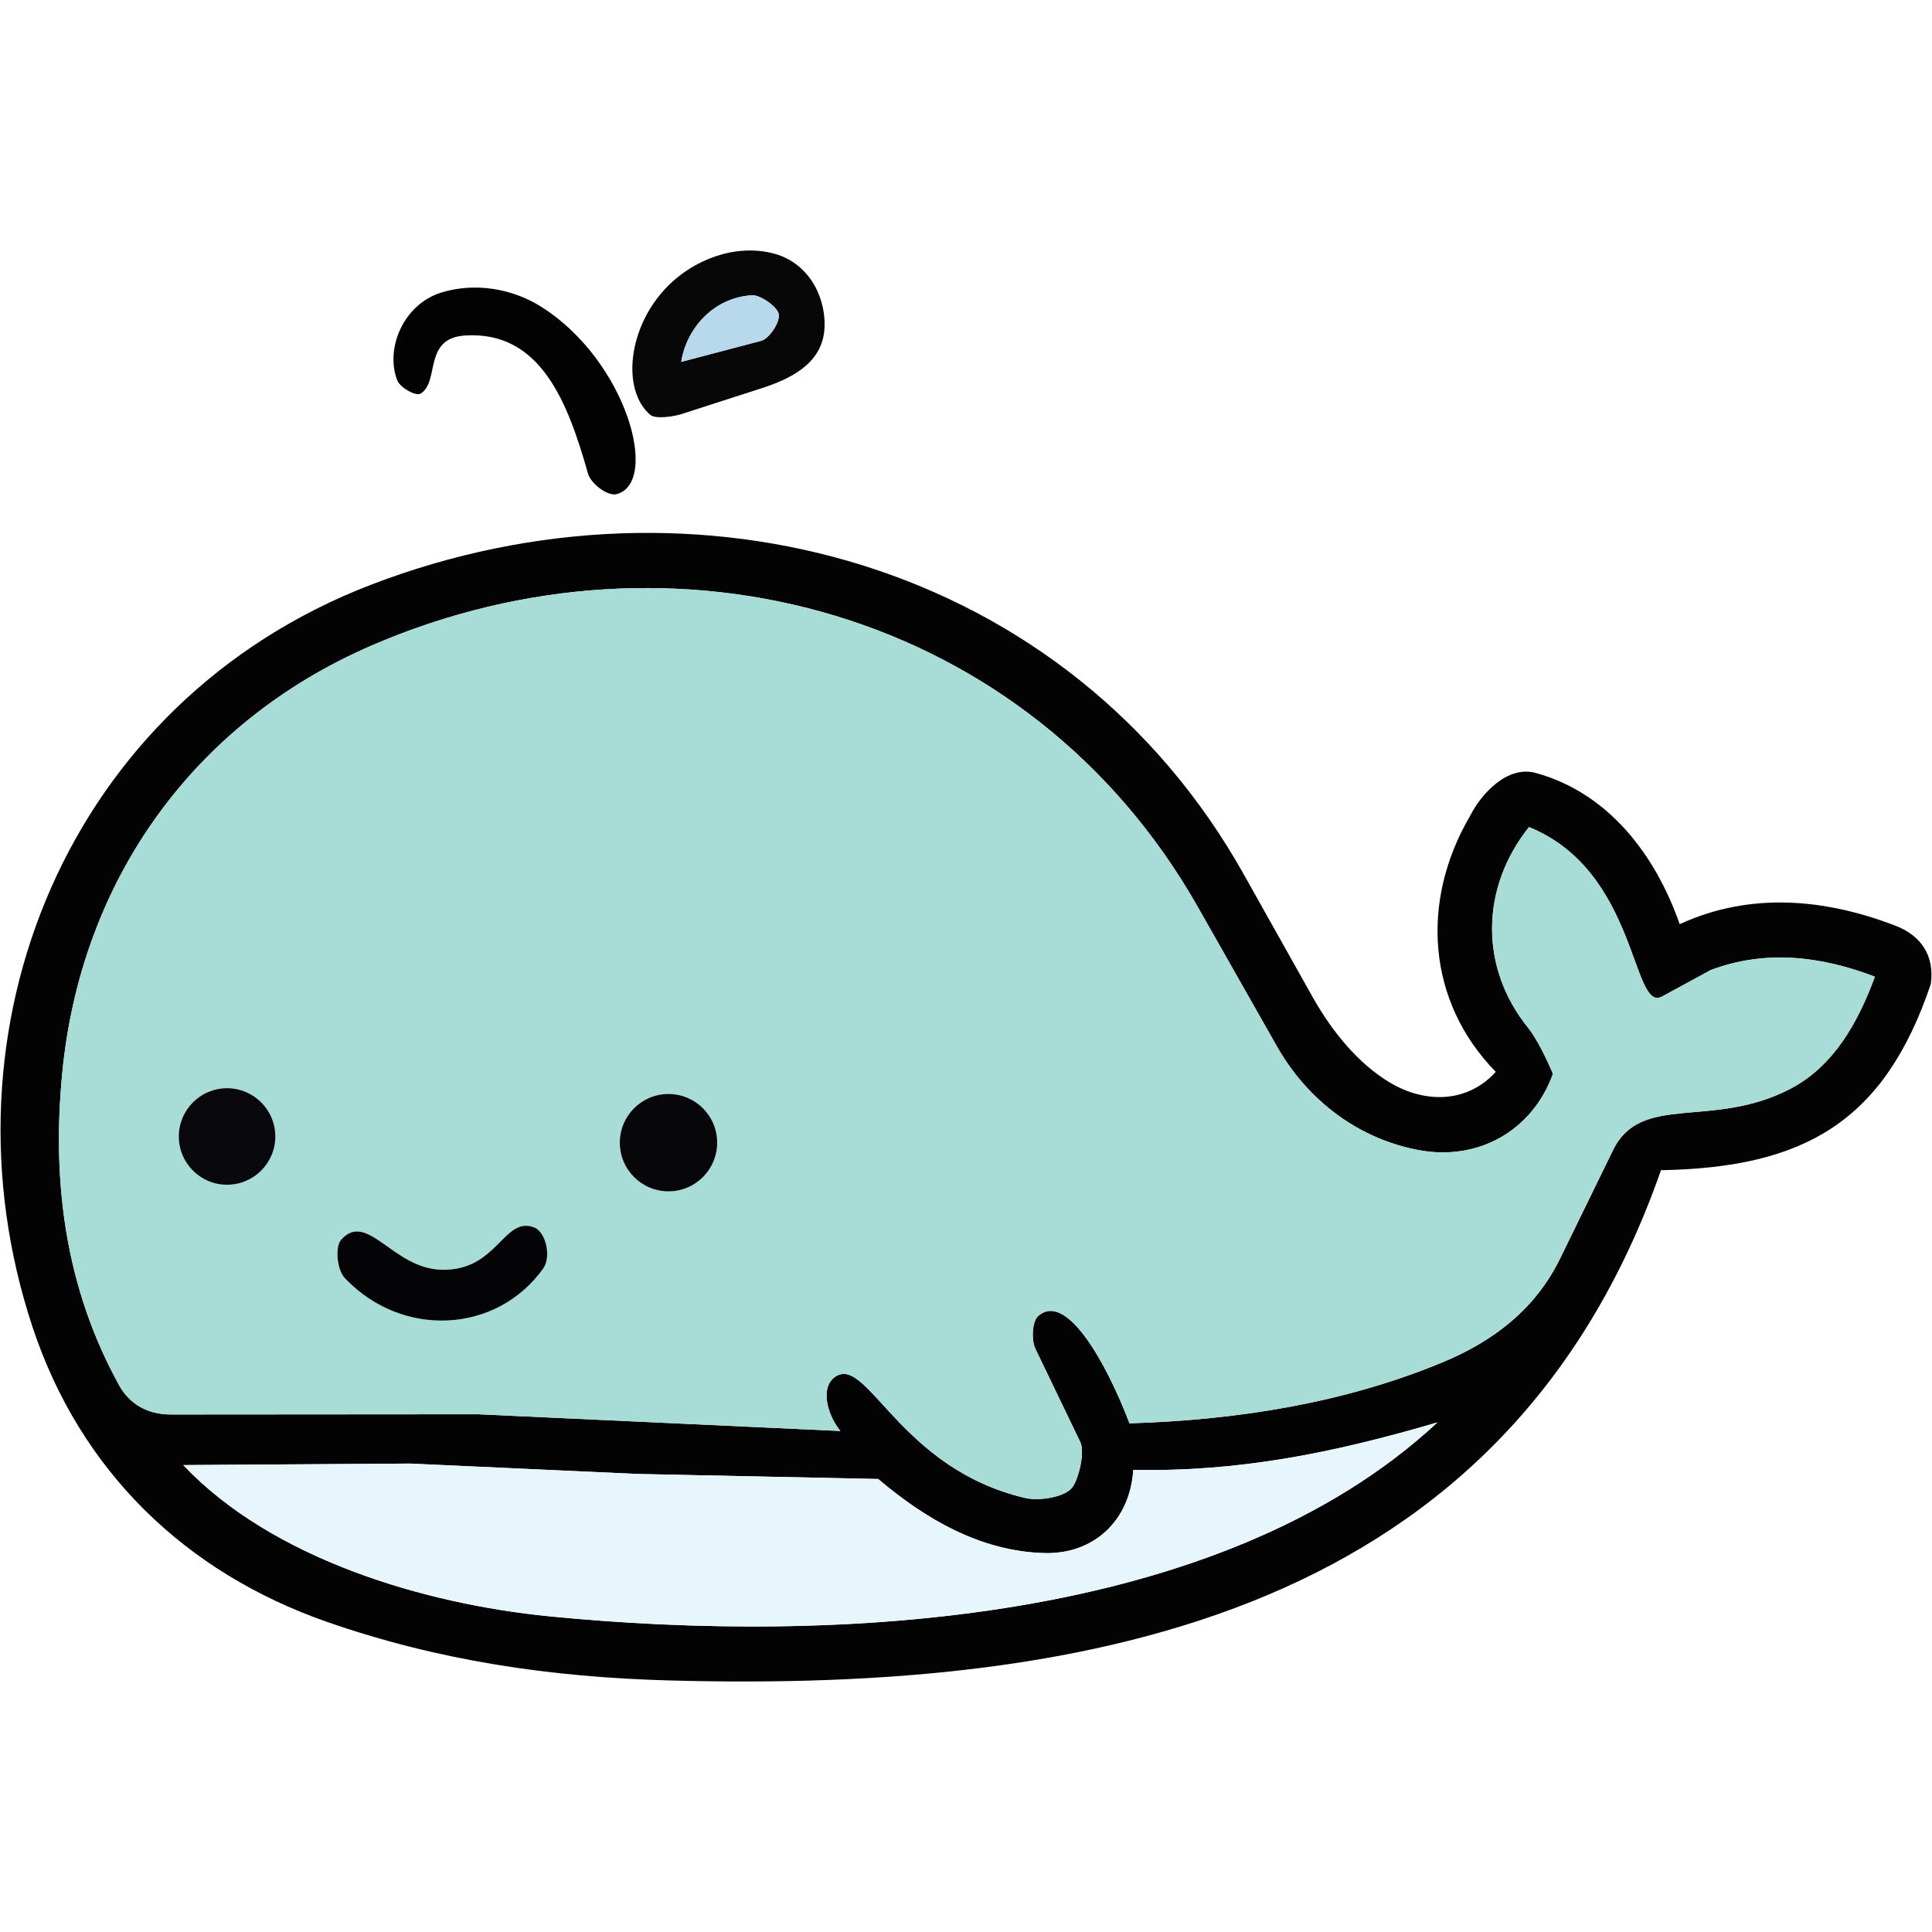
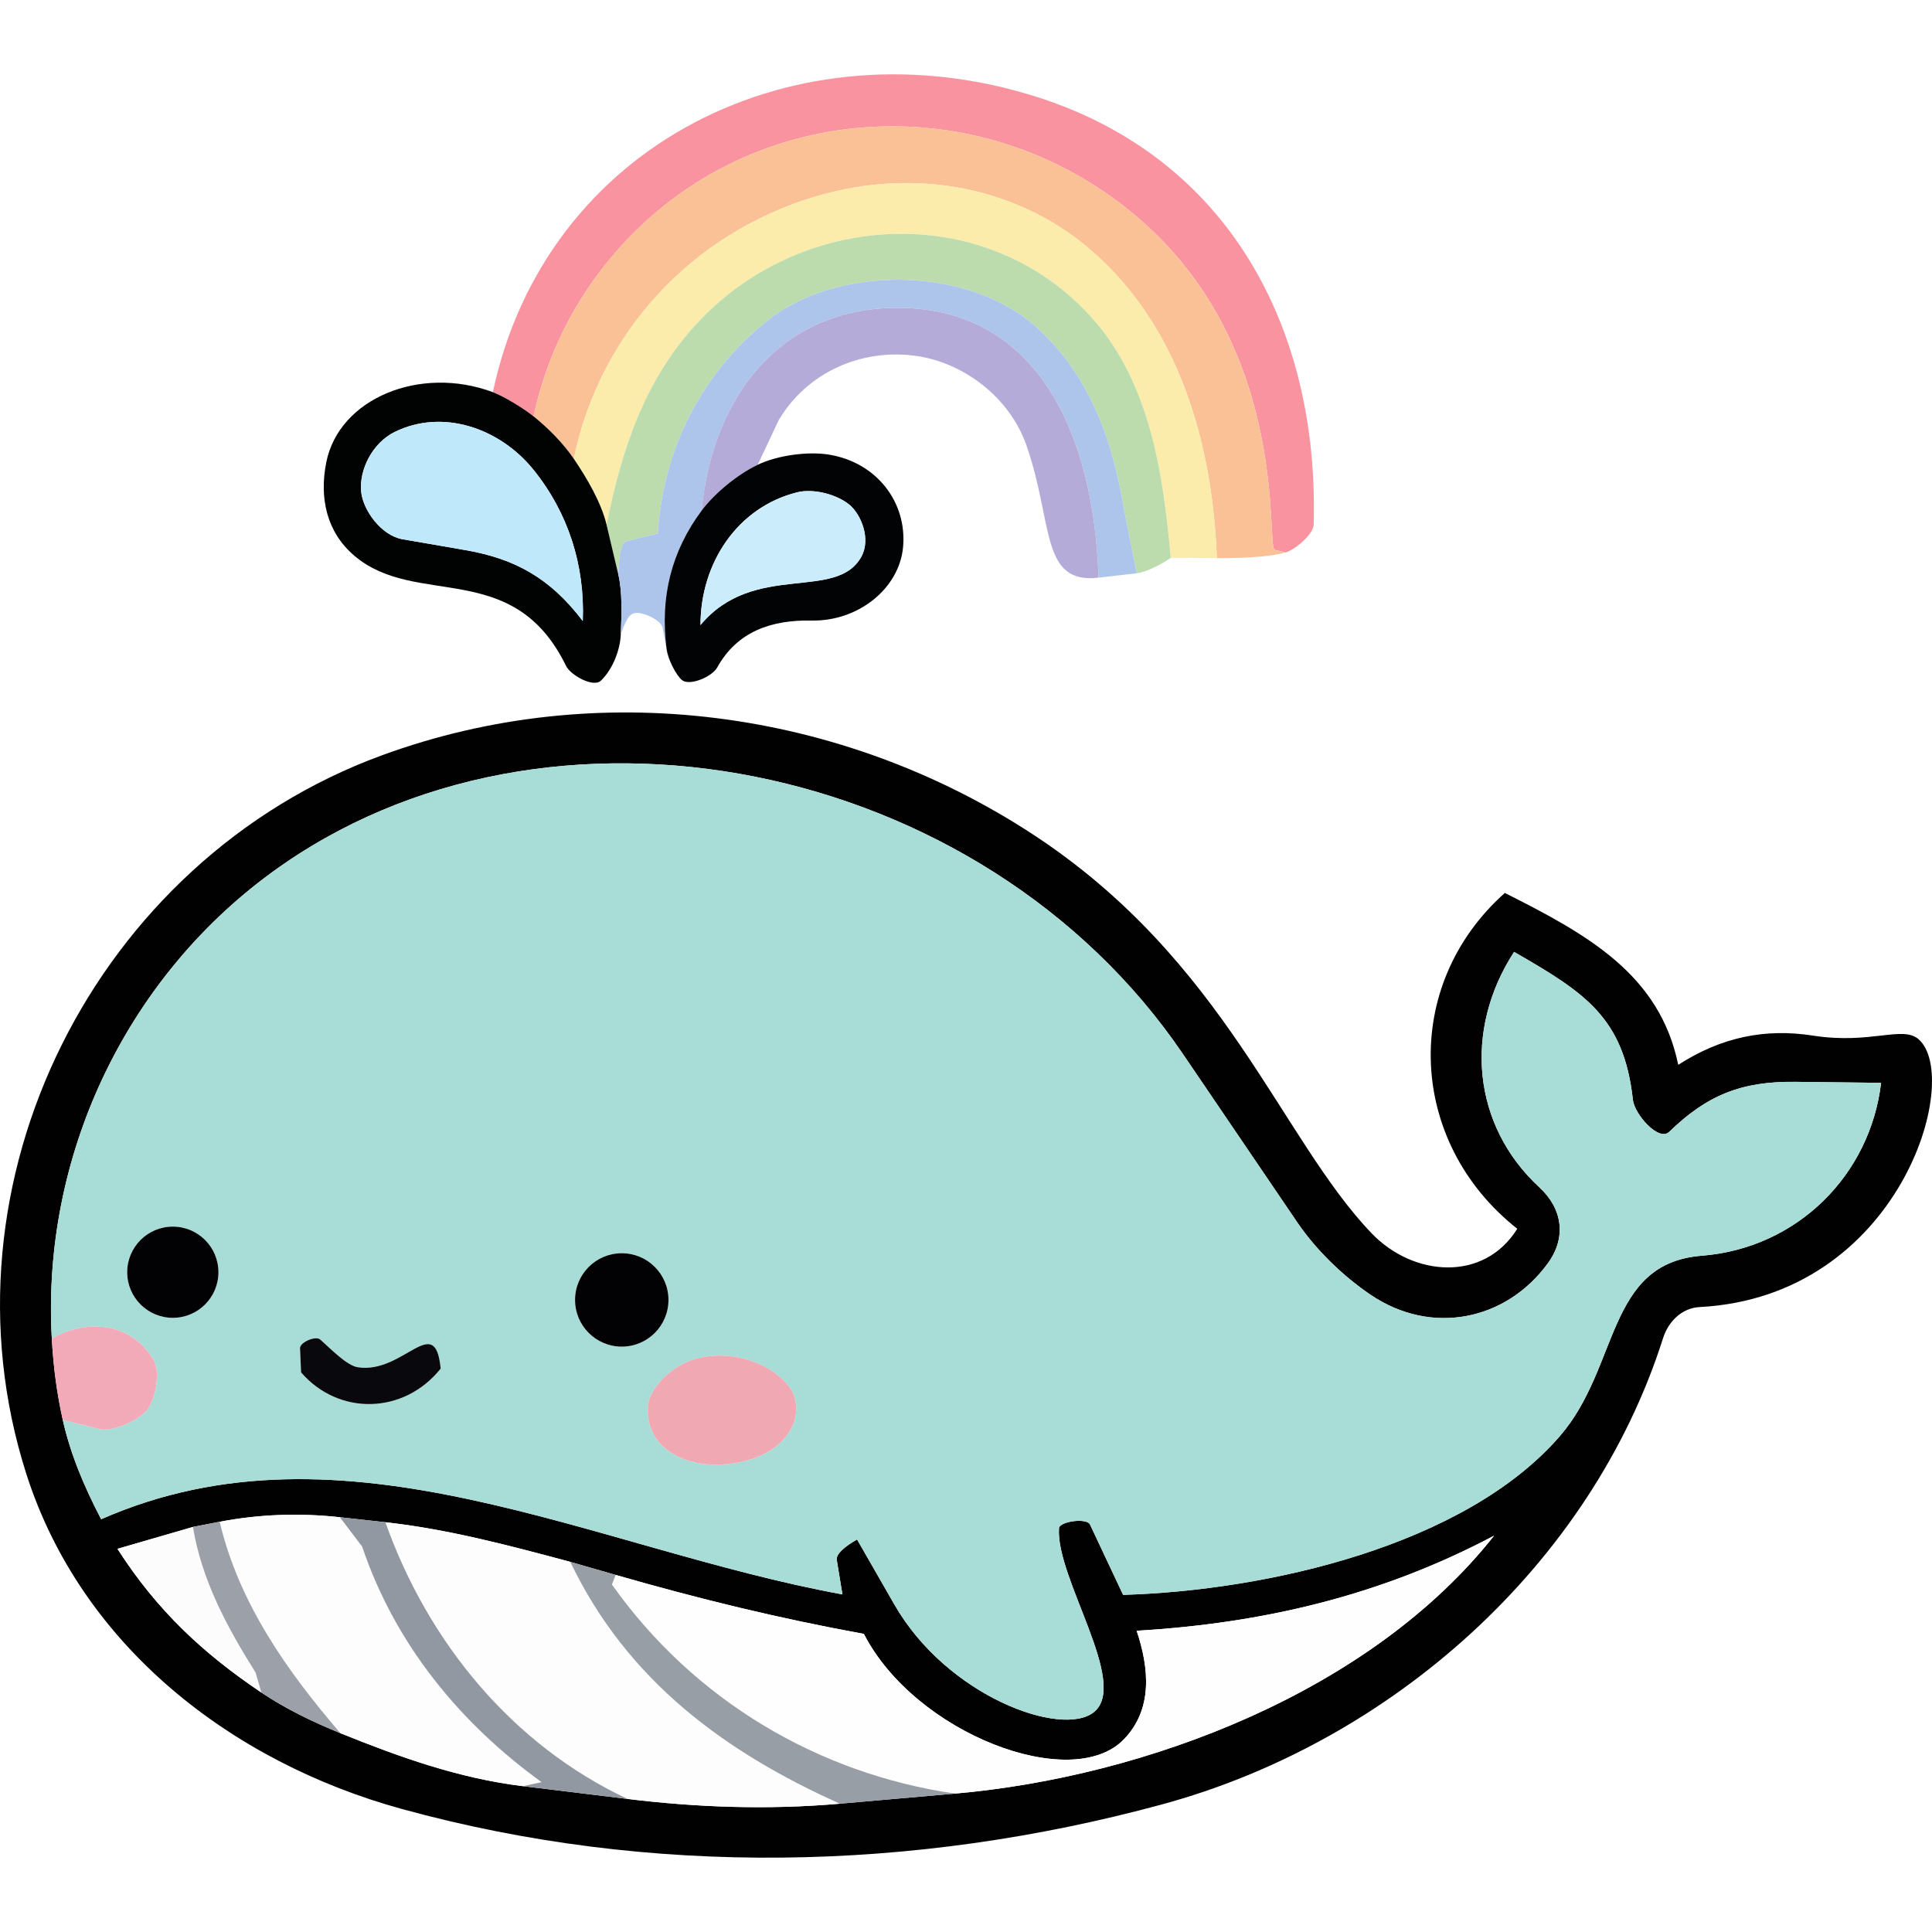
- <svg xmlns="http://www.w3.org/2000/svg" t="1795331690586" class="icon" viewBox="0 0 1024 1024" version="1.1" p-id="15365" width="200" height="200">
-   <path d="M1023.369 521.557c-24.585 72.815-66.731 97.314-143.01 98.671-81.792 233.506-298.667 276.634-525.525 270.447-63.249-1.724-122.59-10.505-181.513-31.044-74.914-26.112-130.748-79.829-156.083-156.297-52.147-157.423 18.287-331.546 179.55-393.463 172.228-66.125 369.638-11.793 462.336 153.37l36.617 65.246c9.933 17.69 23.774 34.995 40.772 45.201 18.953 11.383 41.327 10.923 56.277-5.581-36.634-37.436-40.038-90.65-13.568-135.757 5.905-11.605 19.661-26.803 34.748-22.673 38.357 10.513 63.394 43.196 76.297 80.154 37.35-17.203 77.116-13.559 114.406 0.836 13.449 5.197 20.762 15.727 18.697 30.899zM826.948 666.906l27.964-57.259c14.985-30.686 52.369-10.931 93.875-32.486 22.903-11.895 35.84-34.816 44.937-59.494-28.672-10.982-58.027-14.404-87.006-3.524l-25.822 14.054c-16.171 8.798-12.672-66.415-70.494-89.83-25.66 32.111-26.359 74.368-0.486 106.368 4.582 5.666 10.018 16.887 13.167 24.414-10.658 29.773-39.151 46.259-70.699 40.508-32.367-5.905-59.315-26.368-75.665-55.177l-41.83-73.728c-89.114-157.056-276.821-208.162-437.743-138.692C102.477 382.925 42.735 466.79 32.956 569.079c-5.572 58.274 1.92 113.801 30.14 165.069 5.623 10.223 15.334 15.565 27.494 15.556l162.876-0.119 191.949 8.866c-7.501-9.318-10.65-23.629-2.517-28.885 17.024-11.025 34.031 48.734 100.309 64.358 7.782 1.835 21.214-0.461 25.088-5.53 3.388-4.437 6.861-18.705 4.292-24.038l-23.842-49.536c-2.108-4.386-1.792-14.217 1.391-17.152 14.763-13.594 36.07 24.064 48.521 56.73 56.405-1.741 113.092-10.487 165.666-32.239 26.914-11.136 49.314-27.981 62.626-55.253zM97.126 776.525c47.369 50.014 128.299 73.694 194.21 80.171 151.083 14.848 355.157 4.514 470.545-102.801-54.895 16.171-105.19 26.3-161.212 25.182-1.681 26.624-20.71 44.843-47.206 44.092-33.57-0.93-62.78-17.852-88.004-39.27l-127.974-2.679-120.081-5.495-120.277 0.802z" fill="#040304" p-id="15366" />
-   <path d="M361.062 219.503c-4.164 1.34-13.645 2.705-16.367 0.401-15.215-12.843-12.365-46.703 9.566-68.591 13.03-13.013 34.364-22.195 55.125-17.126 18.483 4.514 27.93 21.939 27.674 38.332-0.29 18.415-15.044 27.341-33.331 33.237l-42.667 13.747z m42.308-38.852c4.591-1.212 10.505-10.539 9.284-14.532-1.22-3.994-9.839-9.89-14.123-9.626-20.489 1.263-34.671 17.664-37.478 35.302l42.317-11.145z" fill="#070707" p-id="15367" />
-   <path d="M311.62 250.923c-10.556-37.325-24.969-75.657-65.101-73.105-22.417 1.425-13.278 24.252-23.518 30.754-2.637 1.673-10.94-3.209-12.407-6.886-6.588-16.572 2.978-40.525 23.629-46.729 17.306-5.197 37.018-2.364 53.129 7.945 44.945 28.766 62.353 92.8 39.535 98.987-4.77 1.289-13.722-5.487-15.266-10.965z" fill="#020202" p-id="15368" />
-   <path d="M826.948 666.906c-13.312 27.264-35.712 44.117-62.626 55.253-52.582 21.751-109.269 30.498-165.666 32.239-12.459-32.666-33.766-70.332-48.521-56.73-3.183 2.935-3.507 12.766-1.391 17.152L572.587 764.356c2.569 5.333-0.905 19.593-4.292 24.038-3.874 5.077-17.306 7.364-25.088 5.53-66.278-15.625-83.285-75.383-100.309-64.358-8.132 5.265-4.983 19.567 2.517 28.885l-191.949-8.866-162.876 0.119c-12.16 0.009-21.871-5.342-27.494-15.556-28.22-51.268-35.712-106.803-30.14-165.069 9.779-102.289 69.513-186.155 164.19-227.021 160.913-69.461 348.629-18.355 437.743 138.692l41.83 73.728c16.341 28.809 43.298 49.271 75.665 55.177 31.548 5.751 60.049-10.735 70.699-40.508-3.149-7.535-8.585-18.748-13.167-24.414-25.873-32-25.173-74.257 0.486-106.368 57.83 23.424 54.332 98.637 70.494 89.83l25.822-14.054c28.979-10.88 58.334-7.467 87.006 3.524-9.097 24.678-22.033 47.599-44.937 59.494-41.515 21.555-78.891 1.801-93.875 32.486l-27.964 57.259z m-681.02-64.546c0-14.131-11.452-25.583-25.583-25.583s-25.583 11.452-25.583 25.583 11.452 25.583 25.583 25.583 25.583-11.452 25.583-25.583z m234.18 3.277c0-14.251-11.554-25.805-25.805-25.805s-25.805 11.554-25.805 25.805 11.554 25.805 25.805 25.805 25.805-11.554 25.805-25.805z m-197.257 71.893c30.473 32 80.427 29.227 105.003-5.137 4.565-6.383 1.357-19.533-4.787-21.854-16.316-6.17-19.354 23.415-49.323 22.451-25.677-0.828-39.27-31.531-53.018-15.804-3.098 3.541-2.321 15.684 2.116 20.343z" fill="#a8dcd6" p-id="15369" data-spm-anchor-id="a313x.search_index.0.i65.6f4f3a81OHZZDb" class="selected" />
-   <path d="M97.126 776.525l120.277-0.802 120.081 5.495 127.974 2.679c25.225 21.419 54.434 38.34 88.004 39.27 26.496 0.751 45.525-17.468 47.206-44.092 56.021 1.118 106.317-9.011 161.212-25.182-115.388 107.315-319.462 117.649-470.545 102.801-65.911-6.477-146.85-30.157-194.21-80.171z" fill="#E7F5FC" p-id="15370" />
-   <path d="M403.371 180.651l-42.317 11.145c2.799-17.638 16.981-34.048 37.478-35.302 4.284-0.265 12.902 5.641 14.123 9.626 1.22 3.994-4.685 13.321-9.284 14.532z" fill="#B8D8EB" p-id="15371" />
-   <path d="M182.852 677.53c-4.437-4.659-5.222-16.802-2.116-20.343 13.756-15.718 27.349 14.976 53.018 15.804 29.969 0.973 33.007-28.621 49.323-22.451 6.144 2.321 9.353 15.471 4.787 21.854-24.576 34.355-74.53 37.137-105.003 5.137z" fill="#040406" p-id="15372" />
-   <path d="M354.313 605.636m-25.805 0a25.805 25.805 0 1 0 51.61 0 25.805 25.805 0 1 0-51.61 0Z" fill="#07070A" p-id="15373" />
-   <path d="M120.346 602.359m-25.583 0a25.583 25.583 0 1 0 51.166 0 25.583 25.583 0 1 0-51.166 0Z" fill="#09080C" p-id="15374" />
+ <svg xmlns="http://www.w3.org/2000/svg" t="1795795900162" class="icon" viewBox="0 0 1024 1024" version="1.1" p-id="3693" width="200" height="200">
+   <path d="M960.956 548.898c30.652 4.779 47.445-5.538 55.962 1.946 23.339 20.506-9.907 136.337-116.062 141.926-9.591 0.503-16.64 7.774-19.43 16.563-38.272 120.38-144.503 214.178-265.591 247.057-131.43 35.686-270.95 38.656-402.833 2.406-90.692-24.926-170.052-86.844-199.066-177.647-49.331-154.419 36.736-325.146 188.356-380.766 114.85-42.138 243.9-24.405 345.122 41.83 102.178 66.876 131.302 161.152 179.584 211.473 22.127 23.066 59.546 25.941 77.184-2.415-58.351-46.08-61.577-129.067-6.588-177.988 44.075 22.127 82.074 43.315 91.904 91.102 22.997-14.797 46.199-19.422 71.458-15.488zM27.452 709.487c0.87 15.369 2.705 29.133 5.811 43.042 4.07 18.244 11.46 35.746 20.361 52.693 129.34-56.849 260.847 15.71 392.875 39.842l-2.987-18.261c-0.529-3.226 4.574-7.347 10.752-10.846l19.772 34.466c27.989 48.794 88.687 70.613 105.685 57.088 19.046-15.155-20.215-71.066-18.441-97.485 0.247-3.661 14.72-5.658 16.435-2.014l17.553 37.299c76.177-2.253 181.086-25.95 231.492-84.139 31.753-36.651 24.439-91.614 75.179-95.607 50.918-4.011 89.353-43.008 95.078-91.639l-45.397-0.529c-28.885-0.341-46.908 7.142-66.918 26.513-5.547 5.367-18.415-9.404-19.226-16.922-4.762-43.904-25.779-57.02-62.976-78.464-26.94 41.515-22.076 92.058 13.372 124.757 12.416 11.46 14.447 26.684 4.523 40.294-22.204 30.455-61.747 38.477-93.884 16.734-14.575-9.865-28.877-23.62-39.066-38.63l-60.476-89.037C520.482 401.852 289.98 355.516 143.702 462.669 65.929 519.637 22.05 613.606 27.461 709.495zM116.438 806.571l-14.191 2.731L62.251 820.907c21.154 32.947 45.577 55.509 76.288 76.169 12.663 8.516 27.264 15.633 41.873 21.538 31.155 12.595 62.686 23.919 96.691 28.075l55.509 6.784c36.471 4.454 74.189 5.879 112.529 2.517l60.996-5.35c101.291-8.892 220.288-53.879 285.764-136.713-60.245 31.915-122.684 46.455-189.457 50.406 6.775 20.207 8.542 41.745-6.801 57.583-27.605 28.51-110.566-2.978-137.788-55.927-44.902-8.175-87.552-18.594-131.567-31.258l-24.047-6.912c-32.981-8.866-65.263-17.399-97.988-21.001l-24.166-2.662c-21.188-2.338-42.837-1.596-63.676 2.415z" fill="#010101" p-id="3694" />
+   <path d="M33.263 752.538L52.907 757.47c7.014 1.468 21.154-4.787 25.344-10.607 4.403-6.118 6.775-19.712 3.251-25.83-12.314-21.35-37.111-21.53-54.042-11.546-5.402-95.881 38.477-189.85 116.241-246.827 146.287-107.162 376.789-60.817 483.268 95.974l60.476 89.037c10.189 15.01 24.491 28.766 39.066 38.63 32.145 21.743 71.68 13.722 93.884-16.734 9.916-13.602 7.893-28.834-4.523-40.294-35.447-32.7-40.311-83.243-13.372-124.757 37.197 21.444 58.214 34.569 62.976 78.464 0.819 7.518 13.679 22.289 19.226 16.922 20.019-19.371 38.042-26.846 66.918-26.513l45.397 0.529c-5.726 48.631-44.16 87.637-95.078 91.639-50.739 3.994-43.426 58.957-75.179 95.607-50.406 58.189-155.315 81.886-231.492 84.139l-17.553-37.299c-1.715-3.644-16.196-1.655-16.435 2.014-1.766 26.419 37.495 82.33 18.441 97.485-16.998 13.525-77.696-8.294-105.685-57.088l-19.772-34.466c-6.178 3.499-11.281 7.62-10.752 10.846l2.987 18.261c-132.036-24.132-263.543-96.691-392.875-39.842-8.9-16.956-16.29-34.449-20.361-52.693z m82.509-78.234c0-13.346-10.82-24.166-24.175-24.166s-24.175 10.82-24.175 24.166 10.82 24.166 24.175 24.166 24.175-10.82 24.175-24.166z m238.532 14.686c0-13.67-11.085-24.747-24.755-24.747s-24.755 11.085-24.755 24.747 11.085 24.747 24.755 24.747 24.755-11.085 24.755-24.747z m-120.747 36.412c-2.893-30.592-19.721 3.046-43.947-0.717-5.948-0.922-14.711-10.172-19.9-14.711-2.415-2.116-10.837 1.476-10.692 4.668l0.563 12.766c19.9 23.031 54.502 22.357 73.975-1.997z m149.845 50.765c28.177-1.997 41.318-18.927 38.144-34.091-3.081-14.686-30.601-29.705-55.458-21.001-8.653 3.029-22.315 13.423-22.733 25.276-0.759 21.683 20.13 31.232 40.047 29.824z" fill="#a8dcd6" p-id="3695" data-spm-anchor-id="a313x.search_index.0.i6.2ce83a81CPSX8W" class="selected" />
+   <path d="M506.146 950.647c-72.269-10.505-138.206-49.246-181.82-110.805l1.971-5.103c44.015 12.655 86.665 23.074 131.567 31.258 27.221 52.949 110.182 84.437 137.788 55.927 15.334-15.838 13.577-37.376 6.801-57.583 66.773-3.959 129.203-18.492 189.457-50.406-65.476 82.825-184.474 127.821-285.764 136.713z" fill="#FEFEFE" p-id="3696" />
+   <path d="M302.259 827.819c30.345 63.343 82.492 101.069 142.899 128.179-38.34 3.362-76.058 1.937-112.529-2.517-61.116-28.672-105.788-83.115-128.358-146.662 32.725 3.61 65.007 12.143 97.988 21.001z" fill="#FDFDFD" p-id="3697" />
+   <path d="M180.105 804.156l11.827 15.556c17.536 52.045 52.139 93.807 95.121 124.877l-9.941 2.116c-34.005-4.156-65.536-15.488-96.691-28.075-28.365-32.964-53.837-69.009-63.983-112.051 20.83-4.019 42.479-4.753 63.676-2.415z" fill="#FEFDFE" p-id="3698" />
+   <path d="M326.306 834.739l-1.971 5.103c43.614 61.559 109.542 100.301 181.82 110.805l-60.996 5.35c-60.399-27.11-112.555-64.836-142.899-128.179l24.047 6.912z" fill="#979EA6" p-id="3699" />
+   <path d="M204.271 806.818c22.571 63.548 67.234 117.999 128.358 146.662l-55.509-6.784 9.941-2.116c-42.982-31.07-77.585-72.832-95.121-124.877l-11.827-15.556 24.166 2.662z" fill="#9298A2" p-id="3700" />
+   <path d="M33.263 752.538c-3.098-13.909-4.941-27.674-5.811-43.042 16.93-9.984 41.737-9.805 54.042 11.546 3.524 6.118 1.152 19.712-3.251 25.83-4.19 5.82-18.33 12.066-25.344 10.607l-19.644-4.932z" fill="#F2AAB8" p-id="3701" />
+   <path d="M102.247 809.31c4.617 28.023 17.843 52.762 33.186 77.15l3.106 10.633c-30.711-20.659-55.134-43.221-76.288-76.169l39.996-11.605z" fill="#FCFCFC" p-id="3702" />
+   <path d="M116.438 806.571c10.155 43.042 35.627 79.087 63.983 112.051-14.609-5.905-29.218-13.022-41.873-21.538l-3.106-10.633c-15.351-24.388-28.57-49.126-33.186-77.15l14.191-2.731z" fill="#9CA1A9" p-id="3703" />
+   <path d="M383.403 776.166c-19.917 1.408-40.798-8.132-40.047-29.824 0.41-11.853 14.071-22.238 22.733-25.276 24.858-8.704 52.378 6.315 55.458 21.001 3.183 15.164-9.967 32.094-38.144 34.091z" fill="#F0A9B2" p-id="3704" />
+   <path d="M304.794 688.99a24.755 24.747 0 1 0 49.51 0 24.755 24.747 0 1 0-49.51 0Z" fill="#020204" p-id="3705" />
+   <path d="M67.422 674.304a24.175 24.166 0 1 0 48.35 0 24.175 24.166 0 1 0-48.35 0Z" fill="#020204" p-id="3706" />
+   <path d="M233.558 725.402c-19.482 24.354-54.076 25.037-73.975 1.997l-0.563-12.766c-0.145-3.191 8.277-6.784 10.692-4.668 5.188 4.54 13.952 13.79 19.9 14.711 24.226 3.763 41.054-29.867 43.947 0.717z" fill="#09080C" p-id="3707" />
+   <path d="M681.361 292.821l-5.666-1.374c-4.873-0.631 8.55-103.859-69.513-173.414-82.253-73.284-207.505-67.217-279.398 15.061-22.707 25.993-36.958 55.424-44.015 87.552-5.299-4.233-15.582-10.564-21.547-12.783C289.118 76.203 422.264 10.283 550.588 51.712 650.838 84.079 699.222 173.508 696.278 278.127c-0.145 5.111-9.941 13.321-14.916 14.694z" fill="#F8939F" p-id="3708" />
+   <path d="M681.361 292.821c-9.634 2.654-25.515 3.081-36.412 3.004-2.108-57.557-18.278-117.769-61.483-158.532-40.986-38.665-98.176-48.896-150.869-33.229-66.304 19.703-114.705 72.678-128.486 139.076-5.385-7.936-13.431-16.171-21.35-22.494 7.066-32.128 21.308-61.559 44.015-87.552 71.885-82.278 197.146-88.346 279.398-15.061 78.063 69.555 64.64 172.774 69.513 173.414l5.666 1.374z" fill="#FAC196" p-id="3709" />
+   <path d="M644.95 295.825l-24.431-0.171c-3.849-43.102-10.59-91.972-41.156-126.515-55.228-62.387-152.405-58.487-208.828 1.033-28.715 30.285-41.071 68.122-49.041 107.947-2.748-11.639-10.428-24.738-17.382-34.987 13.781-66.406 62.182-119.373 128.486-139.076 52.693-15.659 109.884-5.436 150.869 33.229 43.204 40.755 59.375 100.975 61.483 158.532z" fill="#FBECAB" p-id="3710" />
+   <path d="M620.519 295.663c-4.403 3.14-12.902 7.612-18.014 8.192l-6.835-34.295c-5.786-35.635-18.074-70.665-46.097-95.932-37.06-33.417-106.462-32.896-142.874-3.652-35.507 28.527-55.287 68.813-58.052 112.785l-16.469 4.045c-4.105 1.007-4.105 12.774-4.454 17.732l-6.238-26.411c7.97-39.825 20.326-77.662 49.041-107.947 56.422-59.52 153.6-63.428 208.828-1.033 30.575 34.543 37.316 83.413 41.156 126.515z" fill="#BDDCAE" p-id="3711" />
+   <path d="M261.214 207.863c5.956 2.227 16.247 8.559 21.547 12.783 7.919 6.323 15.966 14.558 21.35 22.494 6.955 10.24 14.635 23.347 17.382 34.987l6.238 26.411c2.167 9.173 1.732 21.094 1.297 31.735-0.333 7.919-4.019 18.142-10.487 24.448-4.062 3.959-16.154-2.944-18.483-7.714-28.066-57.574-79.428-30.396-112.341-58.539-14.609-12.493-18.551-30.541-14.788-49.417 6.75-33.894 49.732-51.593 88.294-37.197z m47.676 121.293c1.152-29.559-7.689-57.361-26.214-80.273-17.655-21.845-47.906-32.512-73.489-19.925-11.819 5.811-18.944 20.087-17.749 31.753 1.007 9.83 10.735 23.159 21.854 25.088l33.289 5.76c25.907 4.48 44.766 14.473 62.31 37.606z" fill="#010202" p-id="3712" />
+   <path d="M602.505 303.855l-20.258 2.313c-2.338-75.349-32.094-144.708-109.321-142.967-60.86 1.365-95.514 48.657-101.06 107.435-15.932 21.427-22.195 45.705-18.543 73.566l-2.108-11.179c-0.213-3.891-9.574-8.542-14.319-8.158-3.678 0.299-5.504 4.787-7.876 11.401 0.444-10.633 0.87-22.554-1.297-31.735 0.35-4.958 0.35-16.725 4.454-17.732l16.469-4.045c2.765-43.981 22.537-84.267 58.052-112.785 36.403-29.244 105.805-29.756 142.874 3.652 28.023 25.267 40.311 60.297 46.097 95.932l6.835 34.295z" fill="#ADC4EB" p-id="3713" />
+   <path d="M582.238 306.176c-30.95 3.541-23.842-28.638-38.067-69.743-9.199-26.573-34.142-44.177-57.967-47.701-29.705-4.403-58.505 8.772-73.438 33.894l-11.17 23.706c-11.255 5.385-23.236 15.565-29.739 24.311 5.547-58.778 40.201-106.069 101.06-107.435 77.227-1.741 106.982 67.618 109.321 142.967z" fill="#B5ABD9" p-id="3714" />
+   <path d="M353.323 344.209c-3.652-27.861 2.611-52.139 18.543-73.566 6.502-8.747 18.483-18.927 29.739-24.311 10.675-5.111 26.684-7.117 37.453-5.419 25.617 4.036 41.711 25.293 39.603 48.947-1.971 22.084-23.808 39.518-48.418 39.04-21.41-0.418-39.484 5.794-50.031 24.755-2.918 5.248-14.78 9.993-18.671 6.852-3.413-2.748-7.569-11.443-8.201-16.299z m103.279-49.271c5.086-9.387-0.239-22.383-6.477-27.477-6.639-5.427-18.935-8.713-27.742-6.494-31.701 7.996-51.098 37.615-51.106 70.315 28.399-34.005 72.209-12.143 85.325-36.343z" fill="#020304" p-id="3715" />
+   <path d="M308.89 329.156c-17.545-23.134-36.403-33.126-62.31-37.606l-33.289-5.76c-11.119-1.92-20.847-15.258-21.854-25.088-1.195-11.665 5.931-25.941 17.749-31.753 25.583-12.587 55.834-1.92 73.489 19.925 18.517 22.912 27.366 50.714 26.214 80.273z" fill="#BFE8FA" p-id="3716" />
+   <path d="M456.602 294.938c-13.116 24.201-56.926 2.338-85.325 36.343 0.009-32.7 19.405-62.319 51.106-70.315 8.798-2.219 21.103 1.067 27.742 6.494 6.238 5.094 11.563 18.091 6.477 27.477z" fill="#CBECFA" p-id="3717" />
</svg>
